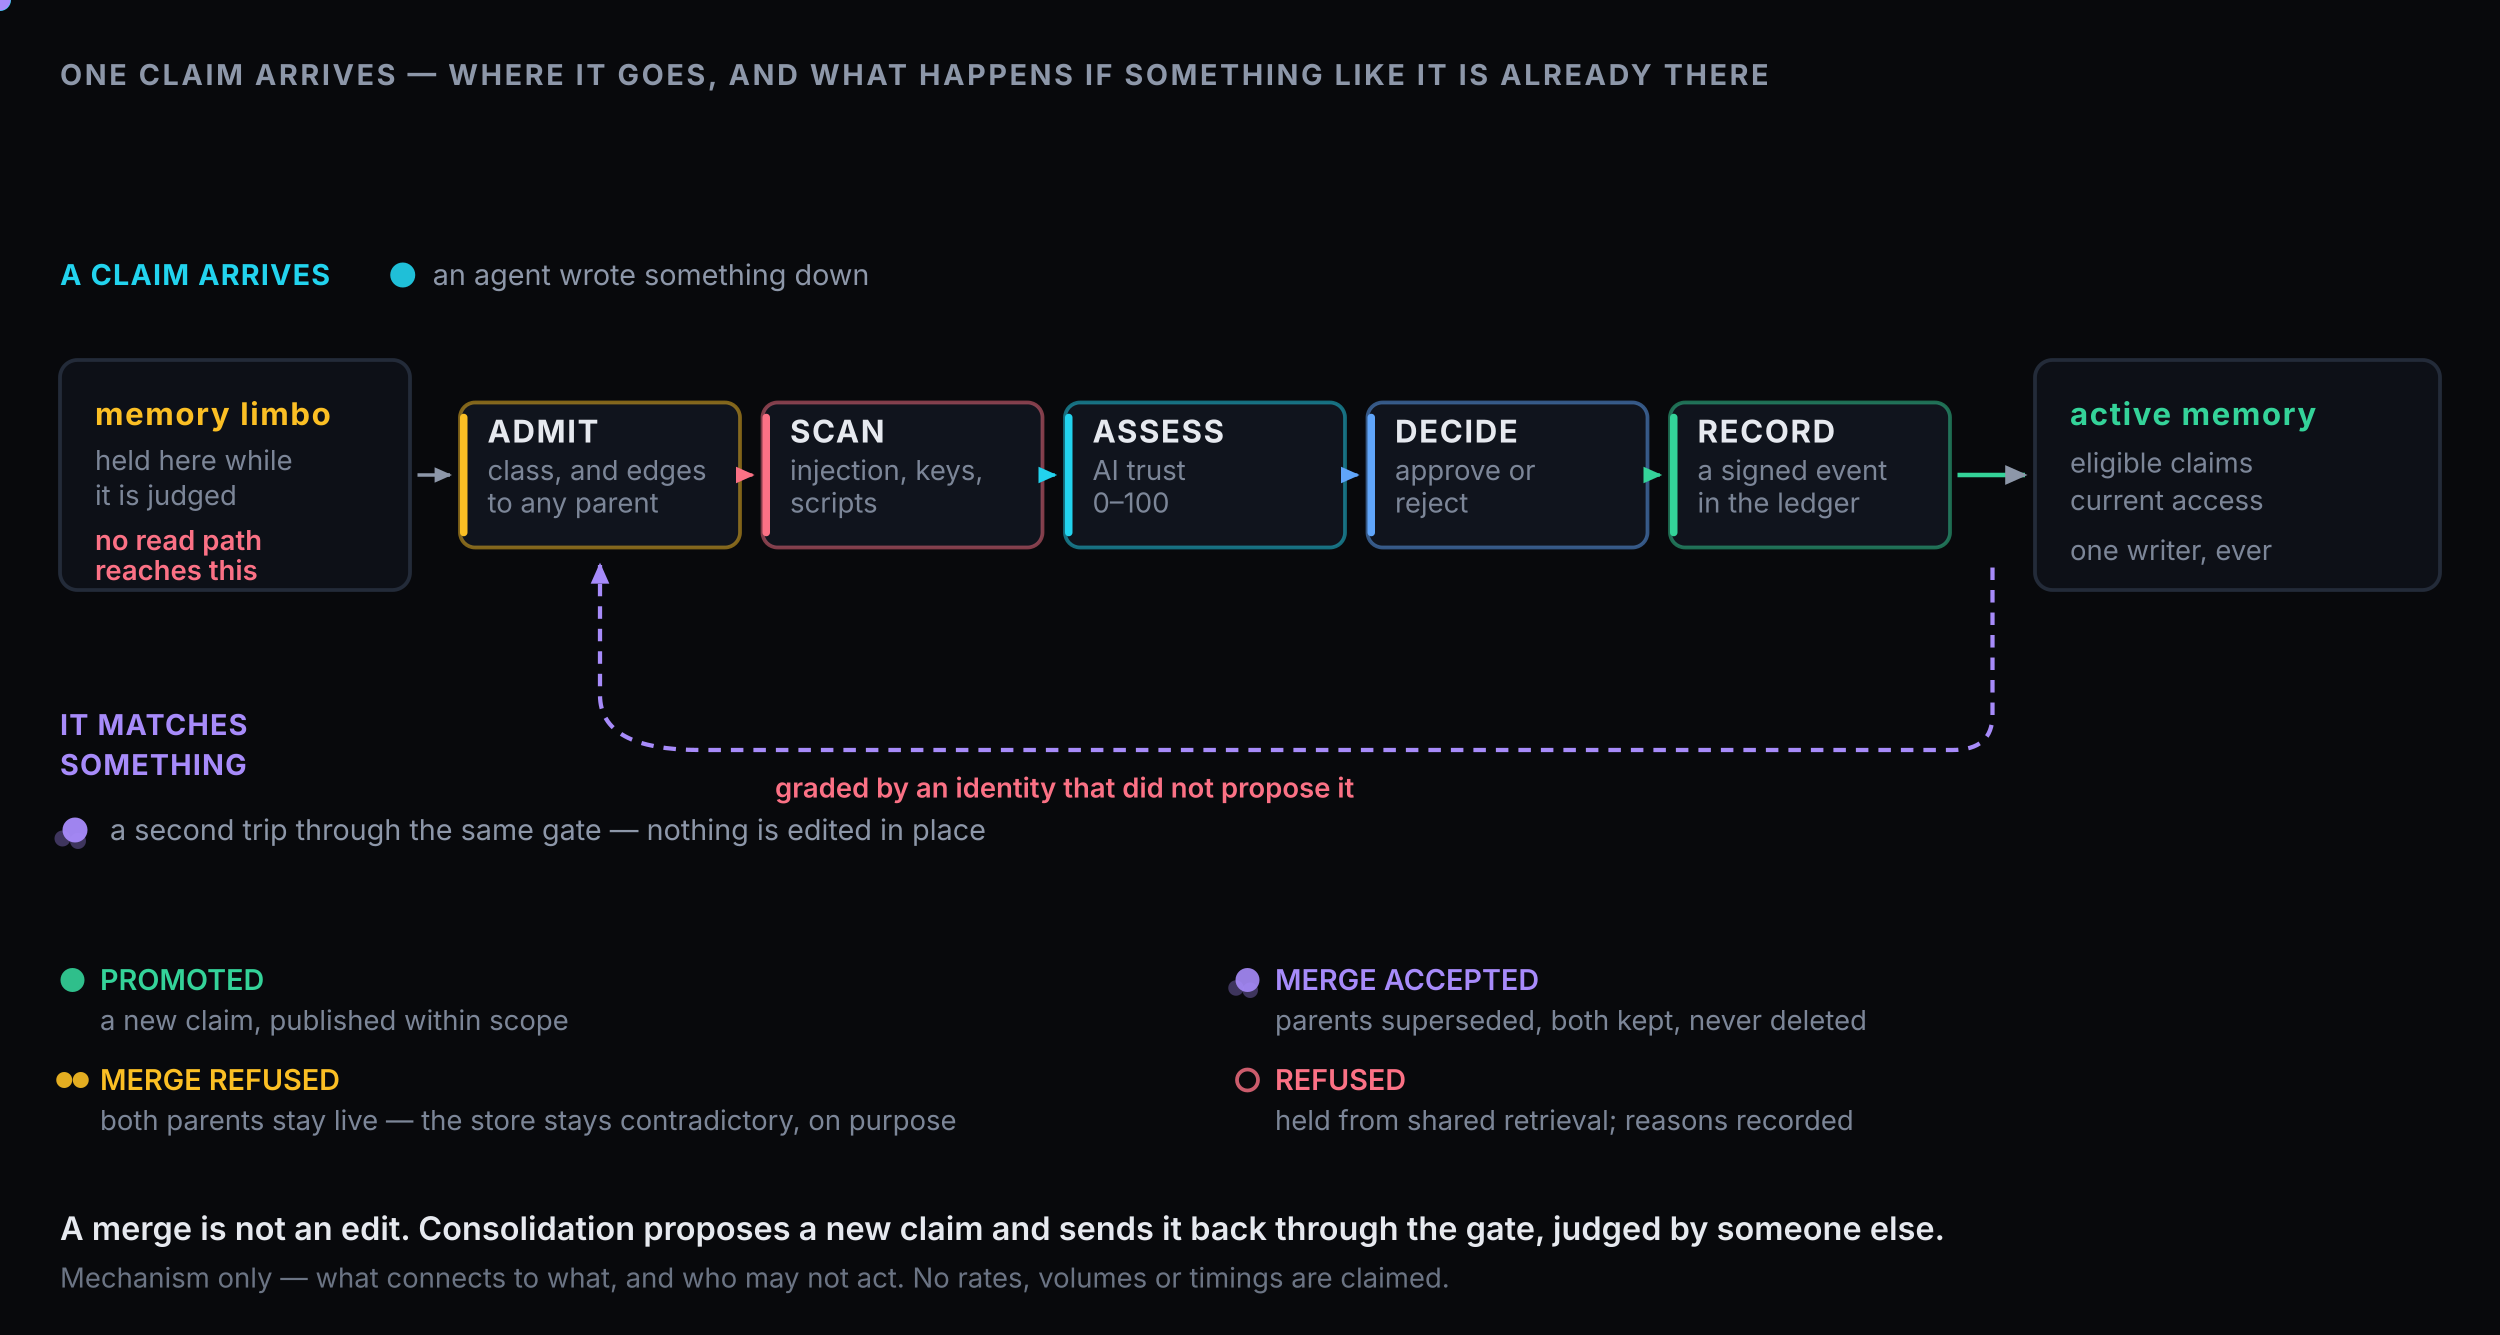
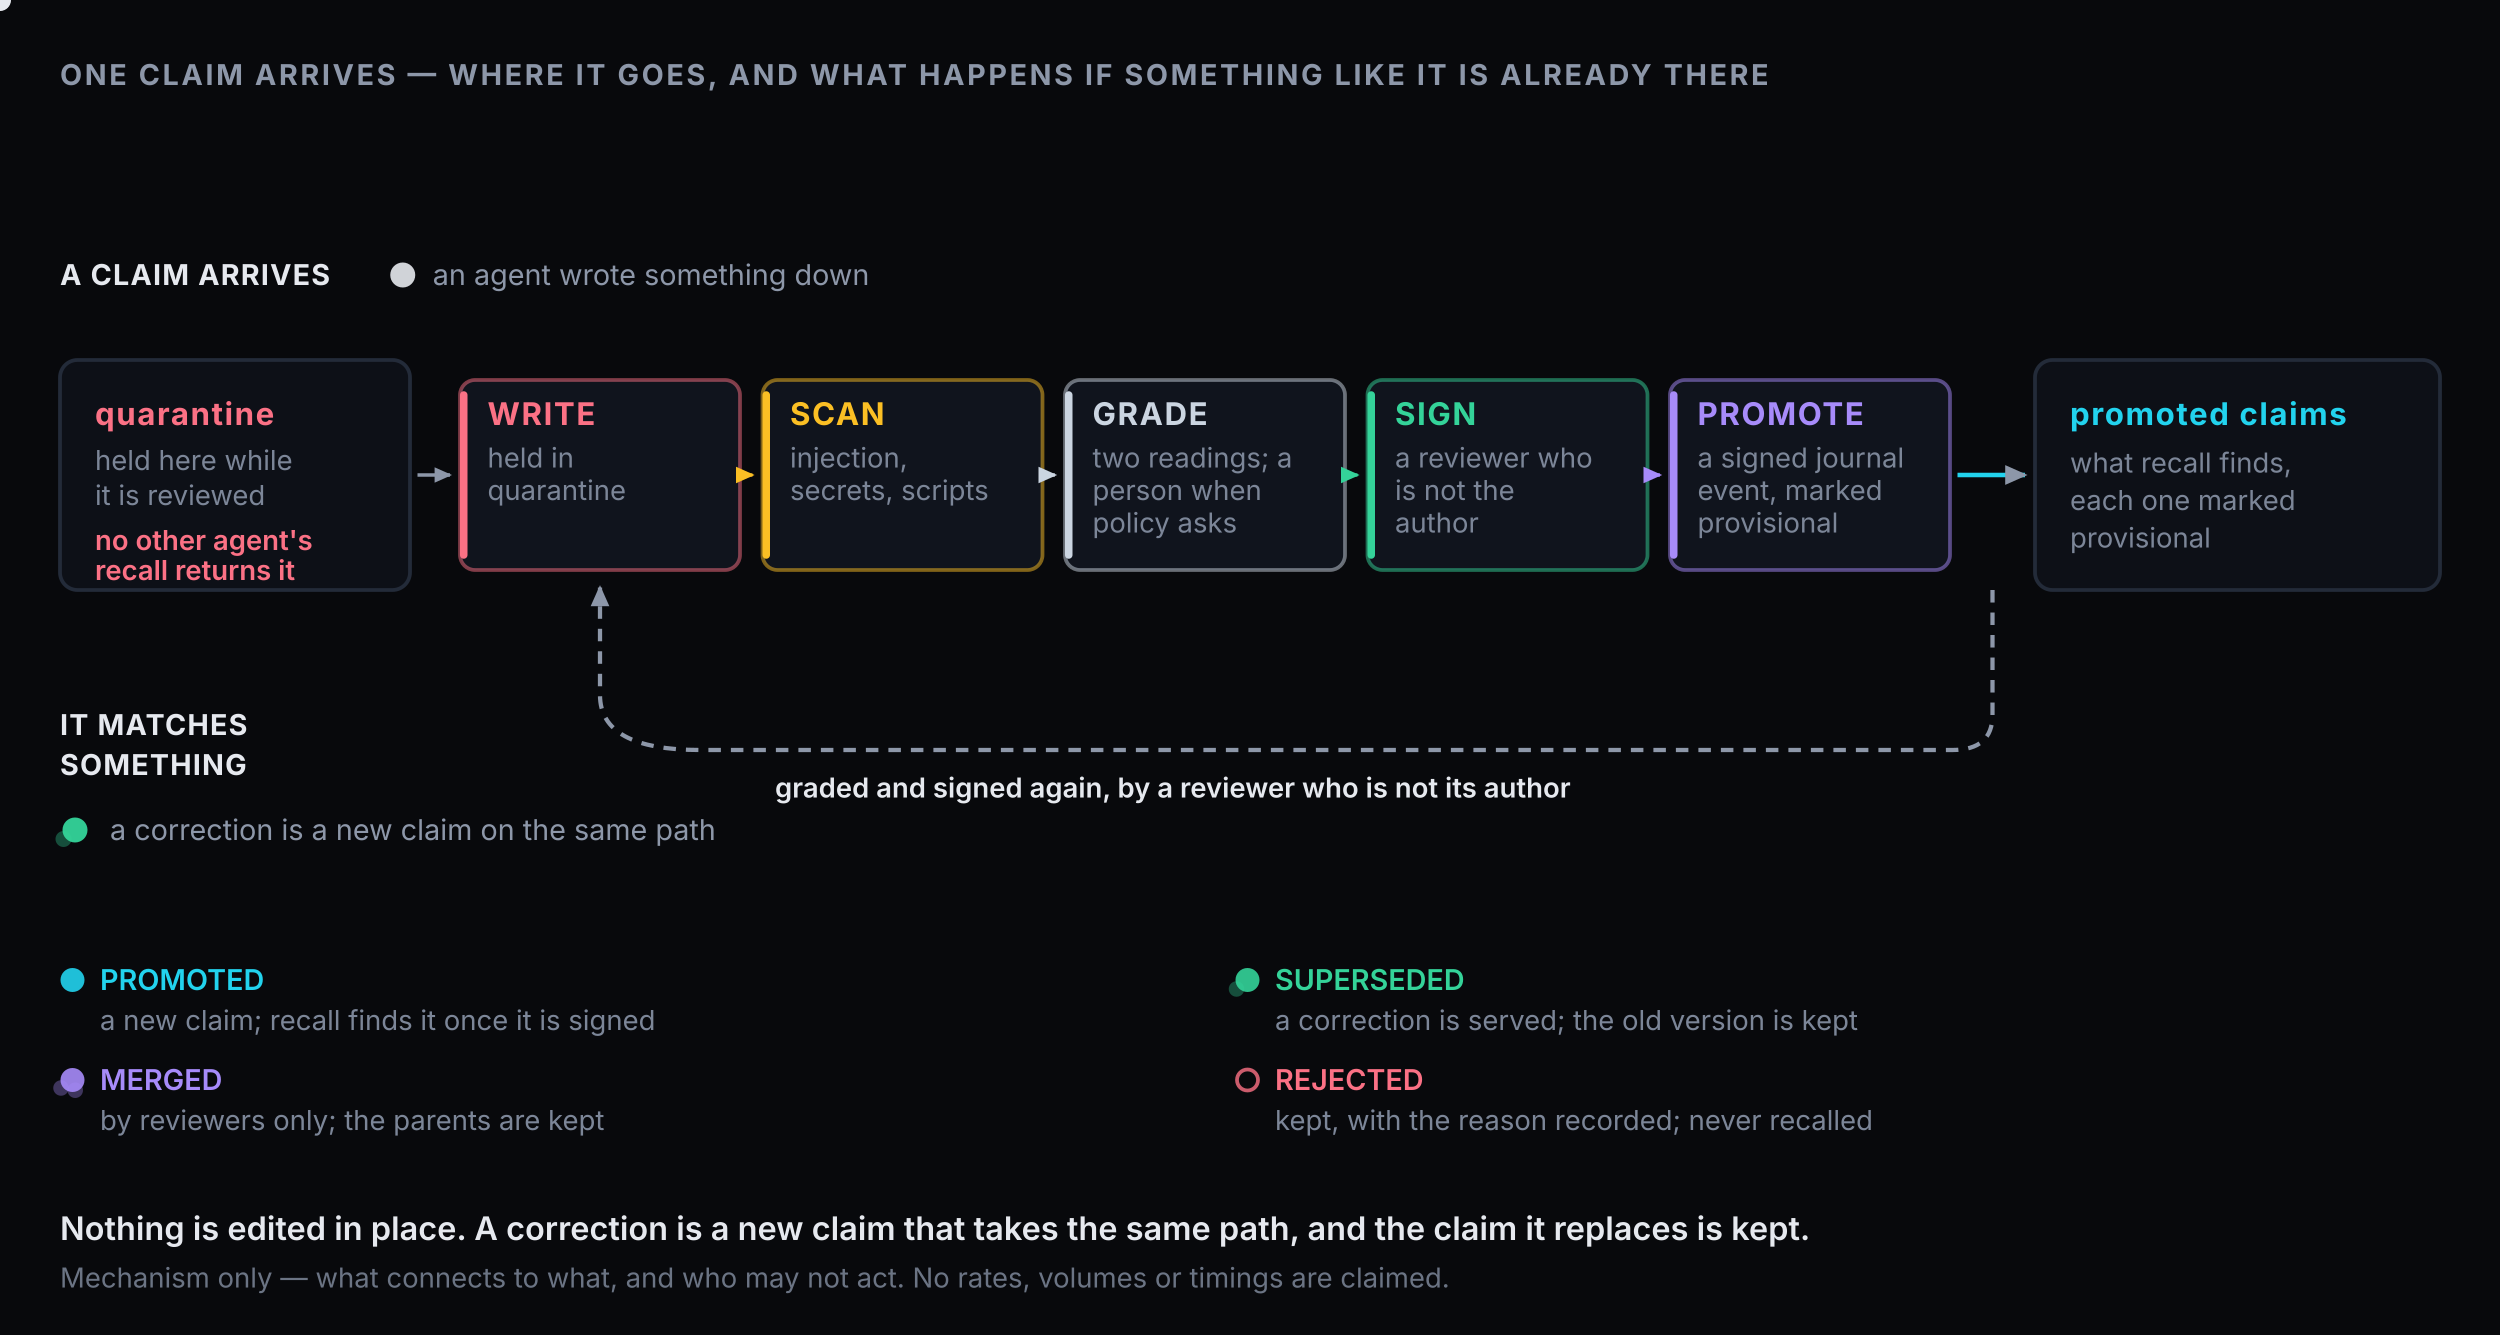
<svg xmlns="http://www.w3.org/2000/svg" viewBox="0 0 1000 534" width="1000" height="534" role="img" aria-labelledby="t d" font-family="ui-sans-serif, system-ui, -apple-system, 'Segoe UI', Inter, sans-serif">
  <defs>
    <style>
    .eyebrow { font-size:11.5px; font-weight:700; letter-spacing:.09em; fill:#8d97a9; }
-     .stage   { font-size:12.5px; font-weight:700; letter-spacing:.05em; fill:#e6e9ef; }
+     .stage   { font-size:12.5px; font-weight:700; letter-spacing:.05em; }
    .sub     { font-size:11px; fill:#7c8698; }
    .store   { font-size:12.5px; font-weight:700; letter-spacing:.05em; }
    .storesub{ font-size:11px; fill:#7c8698; }
-     .lane    { font-size:11.5px; font-weight:700; letter-spacing:.04em; }
+     .lane    { font-size:11.5px; font-weight:700; letter-spacing:.04em; fill:#e6e9ef; }
    .lanesub { font-size:11.5px; fill:#8d97a9; }
+     .rule    { font-size:11px; font-weight:600; fill:#e6e9ef; }
    .out     { font-size:11.5px; font-weight:600; }
    .outsub  { font-size:11px; fill:#7c8698; }
    .foot    { font-size:13px; font-weight:600; fill:#e6e9ef; }
    .cav     { font-size:11px; fill:#6b7484; }
    .no      { font-size:11px; font-weight:600; fill:#fb7185; }

    /* The only motion is two dots tracing the two journeys. A reader who asks
       the OS for less motion gets the same figure standing still -- the paths,
       the marks and every label are static. */
    @media (prefers-reduced-motion: reduce) { .mover { display:none; } }
  </style>
    <linearGradient id="rule" x1="0" y1="0" x2="1" y2="0">
      <stop offset="0" stop-color="#1e2430" stop-opacity="0" />
      <stop offset=".07" stop-color="#232b39" />
      <stop offset=".93" stop-color="#232b39" />
      <stop offset="1" stop-color="#1e2430" stop-opacity="0" />
    </linearGradient>
    <marker id="ar" viewBox="0 0 10 10" refX="8" refY="5" markerWidth="5.5" markerHeight="5.5" orient="auto-start-reverse">
      <path d="M 0 1 L 9 5 L 0 9 z" fill="#8d97a9" />
    </marker>
    <marker id="ar1" viewBox="0 0 10 10" refX="8" refY="5" markerWidth="5.5" markerHeight="5.5" orient="auto-start-reverse">
-       <path d="M 0 1 L 9 5 L 0 9 z" fill="#fb7185" />
+       <path d="M 0 1 L 9 5 L 0 9 z" fill="#fbbf24" />
    </marker>
    <marker id="ar2" viewBox="0 0 10 10" refX="8" refY="5" markerWidth="5.5" markerHeight="5.5" orient="auto-start-reverse">
-       <path d="M 0 1 L 9 5 L 0 9 z" fill="#22d3ee" />
+       <path d="M 0 1 L 9 5 L 0 9 z" fill="#cbd5e1" />
    </marker>
    <marker id="ar3" viewBox="0 0 10 10" refX="8" refY="5" markerWidth="5.5" markerHeight="5.5" orient="auto-start-reverse">
-       <path d="M 0 1 L 9 5 L 0 9 z" fill="#60a5fa" />
+       <path d="M 0 1 L 9 5 L 0 9 z" fill="#34d399" />
    </marker>
    <marker id="ar4" viewBox="0 0 10 10" refX="8" refY="5" markerWidth="5.5" markerHeight="5.5" orient="auto-start-reverse">
-       <path d="M 0 1 L 9 5 L 0 9 z" fill="#34d399" />
-     </marker>
-     <marker id="arc" viewBox="0 0 10 10" refX="8" refY="5" markerWidth="5.5" markerHeight="5.5" orient="auto-start-reverse">
-       <path d="M 0 1 L 9 5 L 0 9 z" fill="#22d3ee" />
-     </marker>
-     <marker id="arv" viewBox="0 0 10 10" refX="8" refY="5" markerWidth="5.5" markerHeight="5.5" orient="auto-start-reverse">
      <path d="M 0 1 L 9 5 L 0 9 z" fill="#a78bfa" />
    </marker>
  </defs>
  <rect width="1000" height="534" fill="#08090c" />
  <text class="eyebrow" x="24" y="34">ONE CLAIM ARRIVES — WHERE IT GOES, AND WHAT HAPPENS IF SOMETHING LIKE IT IS ALREADY THERE</text>
  <path d="M 24 48 L 976 48" stroke="url(#rule)" fill="none" />
  <rect x="24" y="144" width="140" height="92" rx="7" fill="#0d1017" stroke="#232b39" stroke-width="1.5" />
-   <text class="store" x="38" y="170" fill="#fbbf24">memory limbo</text>
+   <text class="store" x="38" y="170" fill="#fb7185">quarantine</text>
  <text class="storesub" x="38" y="188">held here while</text>
-   <text class="storesub" x="38" y="202">it is judged</text>
-   <text class="no" x="38" y="220">no read path</text>
-   <text class="no" x="38" y="232">reaches this</text>
+   <text class="storesub" x="38" y="202">it is reviewed</text>
+   <text class="no" x="38" y="220">no other agent's</text>
+   <text class="no" x="38" y="232">recall returns it</text>
  <rect x="814" y="144" width="162" height="92" rx="7" fill="#0d1017" stroke="#232b39" stroke-width="1.5" />
-   <text class="store" x="828" y="170" fill="#34d399">active memory</text>
-   <text class="storesub" x="828" y="189">eligible claims</text>
-   <text class="storesub" x="828" y="204">current access</text>
-   <text class="storesub" x="828" y="224">one writer, ever</text>
-   <rect x="184" y="161" width="112" height="58" rx="6" fill="#10141d" stroke="#fbbf24" stroke-width="1.5" stroke-opacity=".5" />
-   <path d="M 185.5 167 L 185.5 213" stroke="#fbbf24" stroke-width="3" stroke-linecap="round" fill="none" />
-   <text class="stage" x="195" y="177" fill="#fbbf24">ADMIT</text>
-   <text class="sub" x="195" y="192">class, and edges</text>
-   <text class="sub" x="195" y="205">to any parent</text>
-   <rect x="305" y="161" width="112" height="58" rx="6" fill="#10141d" stroke="#fb7185" stroke-width="1.5" stroke-opacity=".5" />
-   <path d="M 306.5 167 L 306.5 213" stroke="#fb7185" stroke-width="3" stroke-linecap="round" fill="none" />
-   <text class="stage" x="316" y="177" fill="#fb7185">SCAN</text>
-   <text class="sub" x="316" y="192">injection, keys,</text>
-   <text class="sub" x="316" y="205">scripts</text>
-   <path d="M 298 190 L 301 190" stroke="#fb7185" stroke-width="1.5" stroke-opacity=".7" fill="none" marker-end="url(#ar1)" />
-   <rect x="426" y="161" width="112" height="58" rx="6" fill="#10141d" stroke="#22d3ee" stroke-width="1.5" stroke-opacity=".5" />
-   <path d="M 427.5 167 L 427.5 213" stroke="#22d3ee" stroke-width="3" stroke-linecap="round" fill="none" />
-   <text class="stage" x="437" y="177" fill="#22d3ee">ASSESS</text>
-   <text class="sub" x="437" y="192">AI trust</text>
-   <text class="sub" x="437" y="205">0–100</text>
-   <path d="M 419 190 L 422 190" stroke="#22d3ee" stroke-width="1.5" stroke-opacity=".7" fill="none" marker-end="url(#ar2)" />
-   <rect x="547" y="161" width="112" height="58" rx="6" fill="#10141d" stroke="#60a5fa" stroke-width="1.5" stroke-opacity=".5" />
-   <path d="M 548.5 167 L 548.5 213" stroke="#60a5fa" stroke-width="3" stroke-linecap="round" fill="none" />
-   <text class="stage" x="558" y="177" fill="#60a5fa">DECIDE</text>
-   <text class="sub" x="558" y="192">approve or</text>
-   <text class="sub" x="558" y="205">reject</text>
-   <path d="M 540 190 L 543 190" stroke="#60a5fa" stroke-width="1.5" stroke-opacity=".7" fill="none" marker-end="url(#ar3)" />
-   <rect x="668" y="161" width="112" height="58" rx="6" fill="#10141d" stroke="#34d399" stroke-width="1.5" stroke-opacity=".5" />
-   <path d="M 669.5 167 L 669.5 213" stroke="#34d399" stroke-width="3" stroke-linecap="round" fill="none" />
-   <text class="stage" x="679" y="177" fill="#34d399">RECORD</text>
-   <text class="sub" x="679" y="192">a signed event</text>
-   <text class="sub" x="679" y="205">in the ledger</text>
-   <path d="M 661 190 L 664 190" stroke="#34d399" stroke-width="1.5" stroke-opacity=".7" fill="none" marker-end="url(#ar4)" />
+   <text class="store" x="828" y="170" fill="#22d3ee">promoted claims</text>
+   <text class="storesub" x="828" y="189">what recall finds,</text>
+   <text class="storesub" x="828" y="204">each one marked</text>
+   <text class="storesub" x="828" y="219">provisional</text>
+   <rect x="184" y="152" width="112" height="76" rx="6" fill="#10141d" stroke="#fb7185" stroke-width="1.5" stroke-opacity=".5" />
+   <path d="M 185.5 158 L 185.5 222" stroke="#fb7185" stroke-width="3" stroke-linecap="round" fill="none" />
+   <text class="stage" x="195" y="170" fill="#fb7185">WRITE</text>
+   <text class="sub" x="195" y="187">held in</text>
+   <text class="sub" x="195" y="200">quarantine</text>
+   <rect x="305" y="152" width="112" height="76" rx="6" fill="#10141d" stroke="#fbbf24" stroke-width="1.5" stroke-opacity=".5" />
+   <path d="M 306.5 158 L 306.5 222" stroke="#fbbf24" stroke-width="3" stroke-linecap="round" fill="none" />
+   <text class="stage" x="316" y="170" fill="#fbbf24">SCAN</text>
+   <text class="sub" x="316" y="187">injection,</text>
+   <text class="sub" x="316" y="200">secrets, scripts</text>
+   <path d="M 298 190 L 301 190" stroke="#fbbf24" stroke-width="1.5" stroke-opacity=".7" fill="none" marker-end="url(#ar1)" />
+   <rect x="426" y="152" width="112" height="76" rx="6" fill="#10141d" stroke="#cbd5e1" stroke-width="1.5" stroke-opacity=".5" />
+   <path d="M 427.5 158 L 427.5 222" stroke="#cbd5e1" stroke-width="3" stroke-linecap="round" fill="none" />
+   <text class="stage" x="437" y="170" fill="#cbd5e1">GRADE</text>
+   <text class="sub" x="437" y="187">two readings; a</text>
+   <text class="sub" x="437" y="200">person when</text>
+   <text class="sub" x="437" y="213">policy asks</text>
+   <path d="M 419 190 L 422 190" stroke="#cbd5e1" stroke-width="1.5" stroke-opacity=".7" fill="none" marker-end="url(#ar2)" />
+   <rect x="547" y="152" width="112" height="76" rx="6" fill="#10141d" stroke="#34d399" stroke-width="1.5" stroke-opacity=".5" />
+   <path d="M 548.5 158 L 548.5 222" stroke="#34d399" stroke-width="3" stroke-linecap="round" fill="none" />
+   <text class="stage" x="558" y="170" fill="#34d399">SIGN</text>
+   <text class="sub" x="558" y="187">a reviewer who</text>
+   <text class="sub" x="558" y="200">is not the</text>
+   <text class="sub" x="558" y="213">author</text>
+   <path d="M 540 190 L 543 190" stroke="#34d399" stroke-width="1.5" stroke-opacity=".7" fill="none" marker-end="url(#ar3)" />
+   <rect x="668" y="152" width="112" height="76" rx="6" fill="#10141d" stroke="#a78bfa" stroke-width="1.5" stroke-opacity=".5" />
+   <path d="M 669.5 158 L 669.5 222" stroke="#a78bfa" stroke-width="3" stroke-linecap="round" fill="none" />
+   <text class="stage" x="679" y="170" fill="#a78bfa">PROMOTE</text>
+   <text class="sub" x="679" y="187">a signed journal</text>
+   <text class="sub" x="679" y="200">event, marked</text>
+   <text class="sub" x="679" y="213">provisional</text>
+   <path d="M 661 190 L 664 190" stroke="#a78bfa" stroke-width="1.5" stroke-opacity=".7" fill="none" marker-end="url(#ar4)" />
  <path d="M 167 190 L 180 190" stroke="#8d97a9" stroke-width="1.4" fill="none" marker-end="url(#ar)" />
-   <path d="M 783 190 L 810 190" stroke="#34d399" stroke-width="1.8" fill="none" marker-end="url(#ar)" />
-   <text class="lane" x="24" y="114" fill="#22d3ee">A CLAIM ARRIVES</text>
-   <circle cx="161.1" cy="110" r="5" fill="#22d3ee" fill-opacity=".9" />
+   <path d="M 783 190 L 810 190" stroke="#22d3ee" stroke-width="1.8" fill="none" marker-end="url(#ar)" />
+   <text class="lane" x="24" y="114">A CLAIM ARRIVES</text>
+   <circle cx="161.1" cy="110" r="5" fill="#e6e9ef" fill-opacity=".9" />
  <text class="lanesub" x="173.1" y="114">an agent wrote something down</text>
-   <circle class="mover" r="4.4" fill="#22d3ee">
+   <circle class="mover" r="4.4" fill="#e6e9ef">
    <animateMotion dur="7s" repeatCount="indefinite" keyPoints="0;1" keyTimes="0;1" calcMode="linear" path="M 170 190 L 874 190" />
    <animate attributeName="fill-opacity" dur="7s" repeatCount="indefinite" values="0;.95;.95;0" keyTimes="0;.06;.9;1" />
  </circle>
-   <path d="M 797 227 L 797 286 Q 797 300 781 300 L 280.0 300 Q 240.0 300 240.0 278 L 240.0 226" stroke="#a78bfa" stroke-width="1.7" fill="none" stroke-dasharray="5 4" marker-end="url(#arv)" />
-   <text class="lane" x="24" y="294" fill="#a78bfa">IT MATCHES</text>
-   <text class="lane" x="24" y="310" fill="#a78bfa">SOMETHING</text>
-   <circle cx="25" cy="335.4" r="3.2" fill="#a78bfa" fill-opacity=".34" />
-   <circle cx="31.2" cy="336.4" r="3.2" fill="#a78bfa" fill-opacity=".34" />
-   <circle cx="30" cy="332" r="5" fill="#a78bfa" fill-opacity=".95" />
-   <text class="lanesub" x="44" y="336">a second trip through the same gate — nothing is edited in place</text>
-   <text class="no" x="310" y="319">graded by an identity that did not propose it</text>
-   <circle class="mover" r="4.2" fill="#a78bfa">
-     <animateMotion dur="7s" begin="2.2s" repeatCount="indefinite" calcMode="linear" keyPoints="0;1" keyTimes="0;1" path="M 797 227 L 797 286 Q 797 300 781 300 L 280.0 300 Q 240.0 300 240.0 278 L 240.0 226" />
+   <path d="M 797 236 L 797 286 Q 797 300 781 300 L 280.0 300 Q 240.0 300 240.0 278 L 240.0 235" stroke="#8d97a9" stroke-width="1.7" fill="none" stroke-dasharray="5 4" marker-end="url(#ar)" />
+   <text class="lane" x="24" y="294">IT MATCHES</text>
+   <text class="lane" x="24" y="310">SOMETHING</text>
+   <circle cx="25.4" cy="335.6" r="3.2" fill="#34d399" fill-opacity=".34" />
+   <circle cx="30" cy="332" r="5" fill="#34d399" fill-opacity=".95" />
+   <text class="lanesub" x="44" y="336">a correction is a new claim on the same path</text>
+   <text class="rule" x="310" y="319">graded and signed again, by a reviewer who is not its author</text>
+   <circle class="mover" r="4.2" fill="#e6e9ef">
+     <animateMotion dur="7s" begin="2.2s" repeatCount="indefinite" calcMode="linear" keyPoints="0;1" keyTimes="0;1" path="M 797 236 L 797 286 Q 797 300 781 300 L 280.0 300 Q 240.0 300 240.0 278 L 240.0 235" />
    <animate attributeName="fill-opacity" dur="7s" begin="2.2s" repeatCount="indefinite" values="0;.95;.95;0" keyTimes="0;.08;.85;1" />
  </circle>
  <path d="M 24 374 L 976 374" stroke="url(#rule)" fill="none" />
-   <circle cx="29" cy="392" r="4.8" fill="#34d399" fill-opacity=".9" />
-   <text class="out" x="40" y="396" fill="#34d399">PROMOTED</text>
-   <text class="outsub" x="40" y="412">a new claim, published within scope</text>
-   <circle cx="494.4" cy="395.2" r="3.1" fill="#a78bfa" fill-opacity=".34" />
-   <circle cx="500.1" cy="396.1" r="3.1" fill="#a78bfa" fill-opacity=".34" />
-   <circle cx="499" cy="392" r="4.8" fill="#a78bfa" fill-opacity=".9" />
-   <text class="out" x="510" y="396" fill="#a78bfa">MERGE ACCEPTED</text>
-   <text class="outsub" x="510" y="412">parents superseded, both kept, never deleted</text>
-   <circle cx="25.7" cy="432" r="3.2" fill="#fbbf24" fill-opacity=".9" />
-   <circle cx="32.3" cy="432" r="3.2" fill="#fbbf24" fill-opacity=".9" />
-   <text class="out" x="40" y="436" fill="#fbbf24">MERGE REFUSED</text>
-   <text class="outsub" x="40" y="452">both parents stay live — the store stays contradictory, on purpose</text>
+   <circle cx="29" cy="392" r="4.8" fill="#22d3ee" fill-opacity=".9" />
+   <text class="out" x="40" y="396" fill="#22d3ee">PROMOTED</text>
+   <text class="outsub" x="40" y="412">a new claim; recall finds it once it is signed</text>
+   <circle cx="494.6" cy="395.6" r="3.1" fill="#34d399" fill-opacity=".34" />
+   <circle cx="499" cy="392" r="4.8" fill="#34d399" fill-opacity=".9" />
+   <text class="out" x="510" y="396" fill="#34d399">SUPERSEDED</text>
+   <text class="outsub" x="510" y="412">a correction is served; the old version is kept</text>
+   <circle cx="24.4" cy="435.2" r="3.1" fill="#a78bfa" fill-opacity=".34" />
+   <circle cx="30.1" cy="436.1" r="3.1" fill="#a78bfa" fill-opacity=".34" />
+   <circle cx="29" cy="432" r="4.8" fill="#a78bfa" fill-opacity=".9" />
+   <text class="out" x="40" y="436" fill="#a78bfa">MERGED</text>
+   <text class="outsub" x="40" y="452">by reviewers only; the parents are kept</text>
  <circle cx="499" cy="432" r="4.2" fill="none" stroke="#fb7185" stroke-width="1.5" stroke-opacity=".8" />
-   <text class="out" x="510" y="436" fill="#fb7185">REFUSED</text>
-   <text class="outsub" x="510" y="452">held from shared retrieval; reasons recorded</text>
+   <text class="out" x="510" y="436" fill="#fb7185">REJECTED</text>
+   <text class="outsub" x="510" y="452">kept, with the reason recorded; never recalled</text>
  <path d="M 24 470 L 976 470" stroke="url(#rule)" fill="none" />
-   <text class="foot" x="24" y="496">A merge is not an edit. Consolidation proposes a new claim and sends it back through the gate, judged by someone else.</text>
+   <text class="foot" x="24" y="496">Nothing is edited in place. A correction is a new claim that takes the same path, and the claim it replaces is kept.</text>
  <text class="cav" x="24" y="515">Mechanism only — what connects to what, and who may not act. No rates, volumes or timings are claimed.</text>
</svg>
